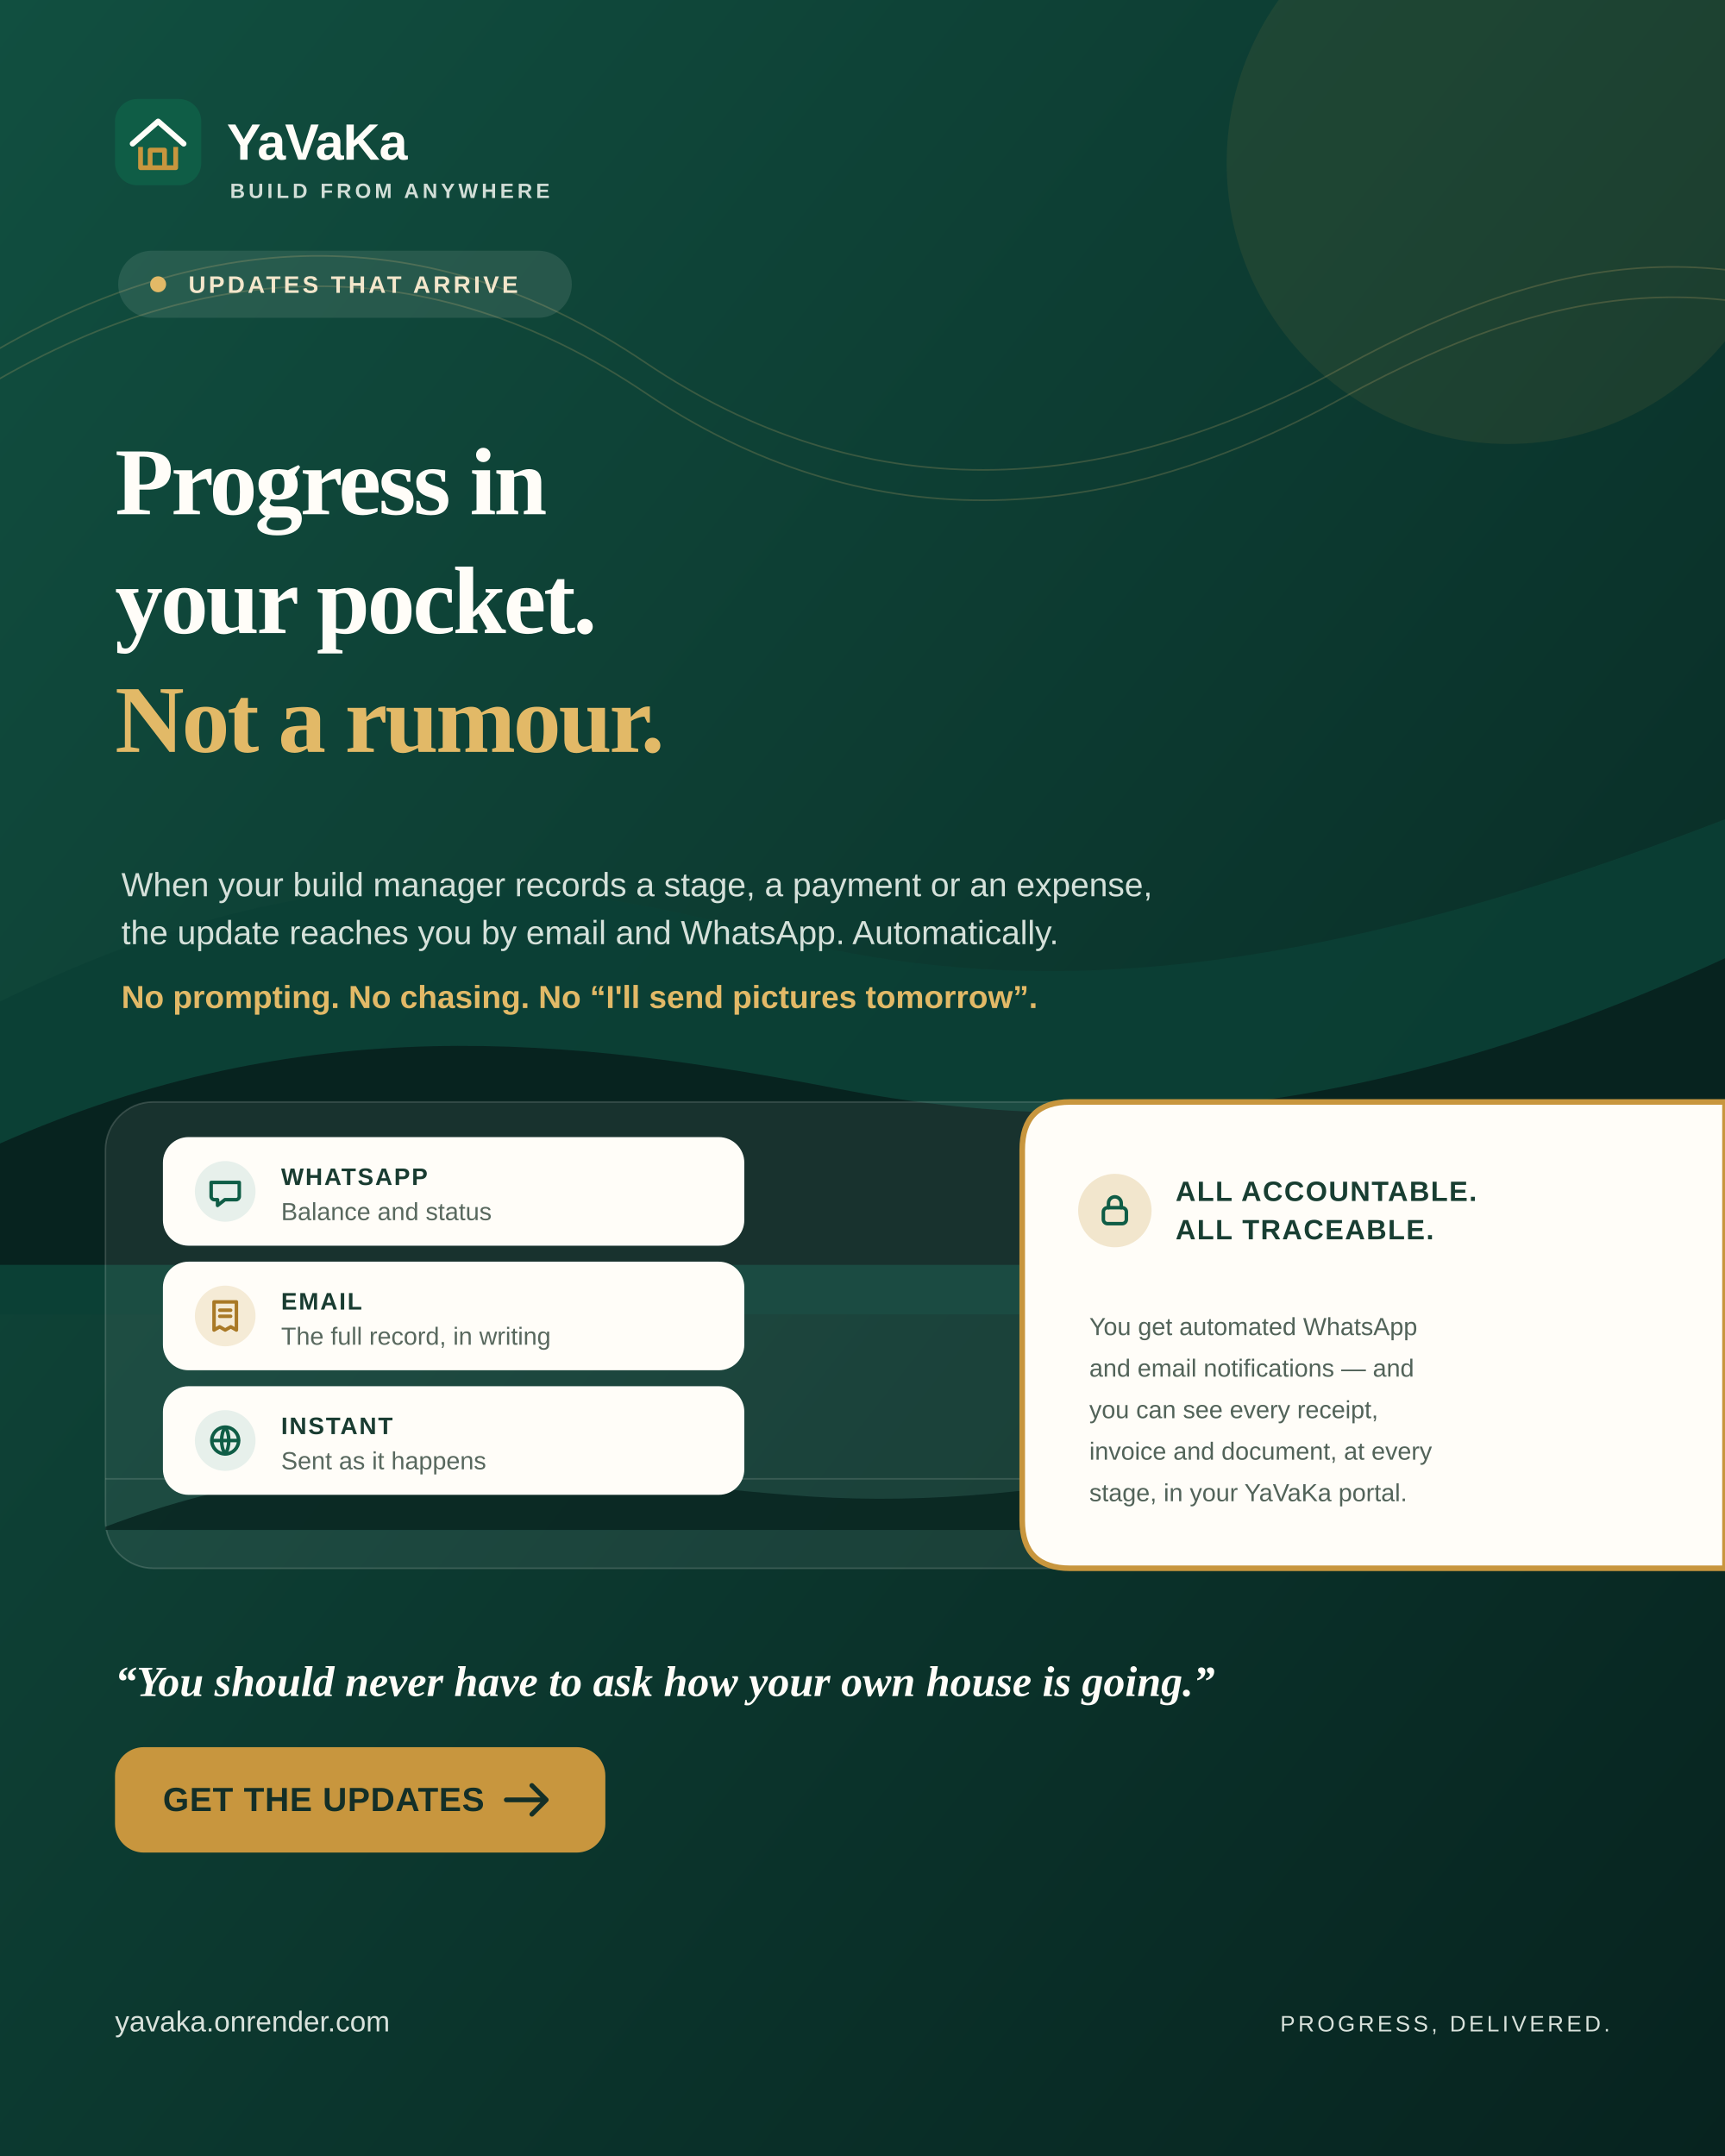
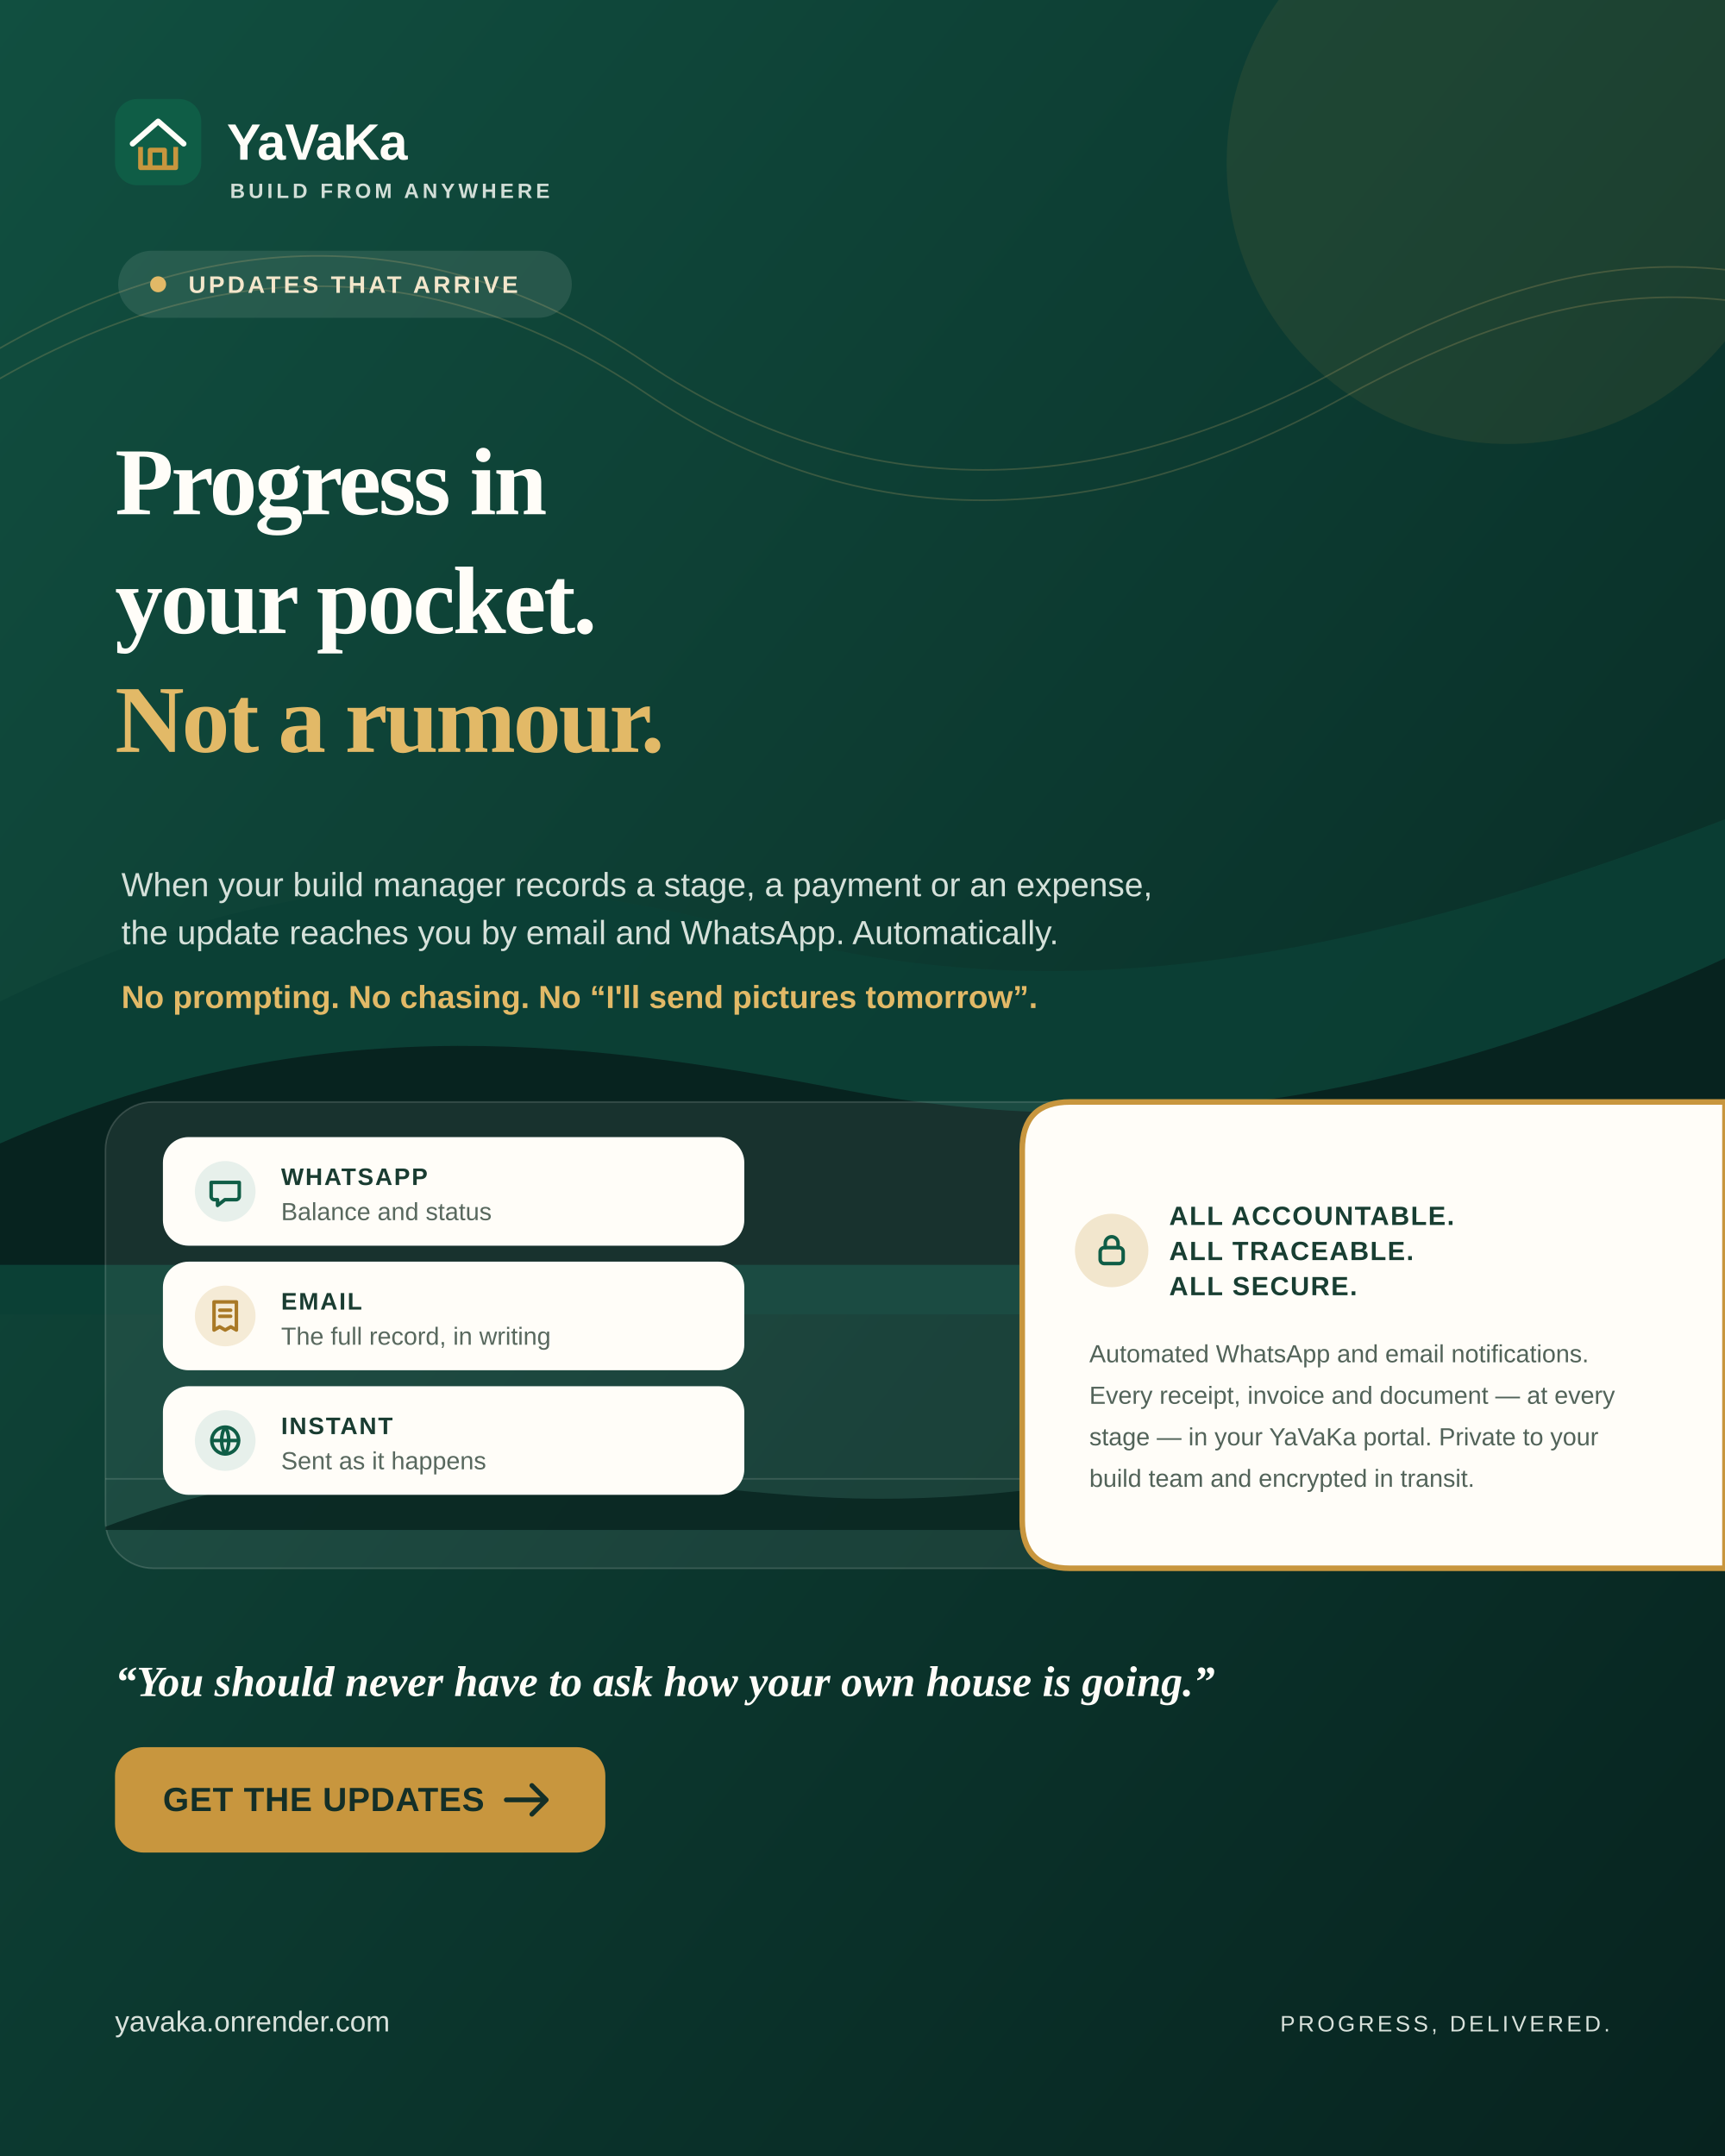
<svg xmlns="http://www.w3.org/2000/svg" width="1080" height="1350" viewBox="0 0 1080 1350" role="img" aria-labelledby="title desc">
  <defs>
    <linearGradient id="sky" x1="0" y1="0" x2="1" y2="1">
      <stop offset="0" stop-color="#114f40" />
      <stop offset="1" stop-color="#07231f" />
    </linearGradient>
    <linearGradient id="paper" x1="0" y1="0" x2="1" y2="1">
      <stop offset="0" stop-color="#fbf8f1" />
      <stop offset="1" stop-color="#ece6da" />
    </linearGradient>
    <filter id="shadow" x="-20%" y="-20%" width="140%" height="150%">
      <feDropShadow dx="0" dy="18" stdDeviation="18" flood-color="#16372d" flood-opacity=".15" />
    </filter>
  </defs>
  <rect x="0" y="0" width="1080" height="1350" fill="url(#sky)" />
  <circle cx="944" cy="102" r="176" fill="#c8963e" opacity=".09" />
  <path d="M0 627c172-84 305-89 476-43s347 28 604-71v310H0Z" fill="#0b4035" opacity=".85" />
  <path d="M0 716c190-84 355-67 526-34s348 13 554-82v192H0Z" fill="#07231f" />
  <g fill="none" stroke="#d8b36d" stroke-opacity=".22">
    <path d="M-20 230c145-91 289-94 424-3s284 87 435 4 253-82 387-15" />
    <path d="M-20 249c145-91 289-94 424-3s284 87 435 4 253-82 387-15" />
  </g>
  <rect x="72" y="62" width="54" height="54" rx="14" fill="#0f5d46" />
  <path d="m83 90 16-14 16 14" fill="none" stroke="#fffdf8" stroke-width="3.5" stroke-linecap="round" stroke-linejoin="round" />
  <path d="M88 92v13h22V92M94 105V94h9v11" fill="none" stroke="#c8963e" stroke-width="3" stroke-linejoin="round" />
  <text x="142" y="100" fill="#fffdf8" font-family="Arial, Helvetica, sans-serif" font-size="32" font-weight="700" letter-spacing="-0.5">YaVaKa</text>
  <text x="144" y="124" fill="#d2ded7" font-family="Arial, Helvetica, sans-serif" font-size="13" font-weight="700" letter-spacing="2.2">BUILD FROM ANYWHERE</text>
  <rect x="74" y="157" width="284" height="42" rx="21.0" fill="#fffdf8" opacity="0.1" />
  <circle cx="99" cy="178.0" r="5" fill="#e2b967" />
  <text x="118" y="183.4" fill="#f3e6cb" font-family="Arial, Helvetica, sans-serif" font-size="15" font-weight="700" letter-spacing="1.8">UPDATES THAT ARRIVE</text>
  <text x="72" y="322" fill="#fffdf8" font-family="Georgia, 'Times New Roman', serif" font-size="60" font-weight="700" letter-spacing="-1.56">Progress in</text>
  <text x="72" y="396.4" fill="#fffdf8" font-family="Georgia, 'Times New Roman', serif" font-size="60" font-weight="700" letter-spacing="-1.56">your pocket.</text>
  <text x="72" y="470.8" fill="#e2b967" font-family="Georgia, 'Times New Roman', serif" font-size="60" font-weight="700" letter-spacing="-1.56">Not a rumour.</text>
  <text x="76" y="561.2" fill="#d5e1da" font-family="Arial, Helvetica, sans-serif" font-size="21" font-weight="400">When your build manager records a stage, a payment or an expense,</text>
  <text x="76" y="591.2" fill="#d5e1da" font-family="Arial, Helvetica, sans-serif" font-size="21" font-weight="400">the update reaches you by email and WhatsApp. Automatically.</text>
  <text x="76" y="631.2" fill="#e2b967" font-family="Arial, Helvetica, sans-serif" font-size="20" font-weight="700">No prompting. No chasing. No “I'll send pictures tomorrow”.</text>
  <rect x="66" y="690" width="948" height="292" rx="30" fill="#ffffff" opacity="0.07" />
  <rect x="66" y="690" width="948" height="292" rx="30" fill="none" stroke="#fffdf8" stroke-width="1" opacity="0.16" />
  <path d="M66 926h948" stroke="#fffdf8" stroke-opacity=".13" />
  <path d="M66 956c161-61 287-31 427-20 152 13 294-27 521-81v103H66Z" fill="#07231f" opacity=".82" />
  <rect x="102" y="712" width="364" height="68" rx="16" fill="#fffdf8" />
  <circle cx="141" cy="746.0" r="19" fill="#e7f0eb" />
  <g transform="translate(129 734.0)" fill="none" stroke="#0f5d46" stroke-width="2.2" stroke-linecap="round" stroke-linejoin="round">
    <path d="M3.2 6.4h17.6v8.8a2 2 0 0 1-2 2h-7l-4.6 3.6v-3.6H5.2a2 2 0 0 1-2-2Z" />
  </g>
  <text x="176" y="742" fill="#193c31" font-family="Arial, Helvetica, sans-serif" font-size="15" font-weight="700" letter-spacing="1">WHATSAPP</text>
  <text x="176" y="764" fill="#58685e" font-family="Arial, Helvetica, sans-serif" font-size="15.5" font-weight="400">Balance and status</text>
  <rect x="102" y="790" width="364" height="68" rx="16" fill="#fffdf8" />
  <circle cx="141" cy="824.0" r="19" fill="#f5ebd6" />
  <g transform="translate(129 812.0)" fill="none" stroke="#a97926" stroke-width="2.2" stroke-linecap="round" stroke-linejoin="round">
    <path d="M5 3.2h14v17.6l-3.5-2-3.5 2-3.5-2L5 20.8Z" />
    <path d="M8.6 8.4h6.8M8.6 12.2h6.8" />
  </g>
  <text x="176" y="820" fill="#193c31" font-family="Arial, Helvetica, sans-serif" font-size="15" font-weight="700" letter-spacing="1">EMAIL</text>
  <text x="176" y="842" fill="#58685e" font-family="Arial, Helvetica, sans-serif" font-size="15.5" font-weight="400">The full record, in writing</text>
  <rect x="102" y="868" width="364" height="68" rx="16" fill="#fffdf8" />
  <circle cx="141" cy="902.0" r="19" fill="#e7f0eb" />
  <g transform="translate(129 890.0)" fill="none" stroke="#0f5d46" stroke-width="2.2" stroke-linecap="round" stroke-linejoin="round">
    <circle cx="12" cy="12" r="8.4" />
    <path d="M3.8 12h16.4M12 3.8c3 3.6 3 12.8 0 16.4-3-3.6-3-12.8 0-16.4Z" />
  </g>
  <text x="176" y="898" fill="#193c31" font-family="Arial, Helvetica, sans-serif" font-size="15" font-weight="700" letter-spacing="1">INSTANT</text>
  <text x="176" y="920" fill="#58685e" font-family="Arial, Helvetica, sans-serif" font-size="15.5" font-weight="400">Sent as it happens</text>
  <path d="M1080 690 H670 Q640 690 640 720 V952 Q640 982 670 982 H1080 Z" fill="#fffdf8" stroke="#c8963e" stroke-width="3.5" />
-   <circle cx="698" cy="758" r="23" fill="#f2e6cd" />
-   <g transform="translate(686 746)" fill="none" stroke="#0f5d46" stroke-width="2.2" stroke-linecap="round" stroke-linejoin="round">
+   <circle cx="696" cy="783.0" r="23" fill="#f2e6cd" />
+   <g transform="translate(684 771.0)" fill="none" stroke="#0f5d46" stroke-width="2.2" stroke-linecap="round" stroke-linejoin="round">
    <rect x="4.8" y="10.2" width="14.4" height="10" rx="2.6" />
    <path d="M8 10.2V7.4a4 4 0 0 1 8 0v2.8" />
  </g>
-   <text x="736" y="752" fill="#183e32" font-family="Arial, Helvetica, sans-serif" font-size="17.5" font-weight="700" letter-spacing="0.8">ALL ACCOUNTABLE.</text>
-   <text x="736" y="776" fill="#183e32" font-family="Arial, Helvetica, sans-serif" font-size="17.5" font-weight="700" letter-spacing="0.8">ALL TRACEABLE.</text>
-   <text x="682" y="836" fill="#526359" font-family="Arial, Helvetica, sans-serif" font-size="15.5" font-weight="400">You get automated WhatsApp</text>
-   <text x="682" y="862" fill="#526359" font-family="Arial, Helvetica, sans-serif" font-size="15.5" font-weight="400">and email notifications — and</text>
-   <text x="682" y="888" fill="#526359" font-family="Arial, Helvetica, sans-serif" font-size="15.5" font-weight="400">you can see every receipt,</text>
-   <text x="682" y="914" fill="#526359" font-family="Arial, Helvetica, sans-serif" font-size="15.5" font-weight="400">invoice and document, at every</text>
-   <text x="682" y="940" fill="#526359" font-family="Arial, Helvetica, sans-serif" font-size="15.5" font-weight="400">stage, in your YaVaKa portal.</text>
+   <text x="732" y="767.0" fill="#183e32" font-family="Arial, Helvetica, sans-serif" font-size="16.5" font-weight="700" letter-spacing="0.8">ALL ACCOUNTABLE.</text>
+   <text x="732" y="789.0" fill="#183e32" font-family="Arial, Helvetica, sans-serif" font-size="16.5" font-weight="700" letter-spacing="0.8">ALL TRACEABLE.</text>
+   <text x="732" y="811.0" fill="#183e32" font-family="Arial, Helvetica, sans-serif" font-size="16.5" font-weight="700" letter-spacing="0.8">ALL SECURE.</text>
+   <text x="682" y="853.0" fill="#526359" font-family="Arial, Helvetica, sans-serif" font-size="15.5" font-weight="400">Automated WhatsApp and email notifications.</text>
+   <text x="682" y="879.0" fill="#526359" font-family="Arial, Helvetica, sans-serif" font-size="15.5" font-weight="400">Every receipt, invoice and document — at every</text>
+   <text x="682" y="905.0" fill="#526359" font-family="Arial, Helvetica, sans-serif" font-size="15.5" font-weight="400">stage — in your YaVaKa portal. Private to your</text>
+   <text x="682" y="931.0" fill="#526359" font-family="Arial, Helvetica, sans-serif" font-size="15.5" font-weight="400">build team and encrypted in transit.</text>
  <text x="72" y="1062" fill="#fffdf8" font-family="Georgia, 'Times New Roman', serif" font-size="27" font-weight="700" font-style="italic">“You should never have to ask how your own house is going.”</text>
  <rect x="72" y="1094" width="307" height="66" rx="18" fill="#c8963e" />
  <text x="102" y="1134.0" fill="#142f27" font-family="Arial, Helvetica, sans-serif" font-size="21" font-weight="700" letter-spacing="0.4">GET THE UPDATES</text>
  <path d="M317 1127.0h25m-9-9 9 9-9 9" fill="none" stroke="#142f27" stroke-width="3" stroke-linecap="round" stroke-linejoin="round" />
  <text x="72" y="1272" fill="#d9e2dc" font-family="Arial, Helvetica, sans-serif" font-size="18" font-weight="400">yavaka.onrender.com</text>
  <text x="1008" y="1272" fill="#d9e2dc" font-family="Arial, Helvetica, sans-serif" font-size="14" font-weight="400" letter-spacing="1.9" text-anchor="end">PROGRESS, DELIVERED.</text>
</svg>
